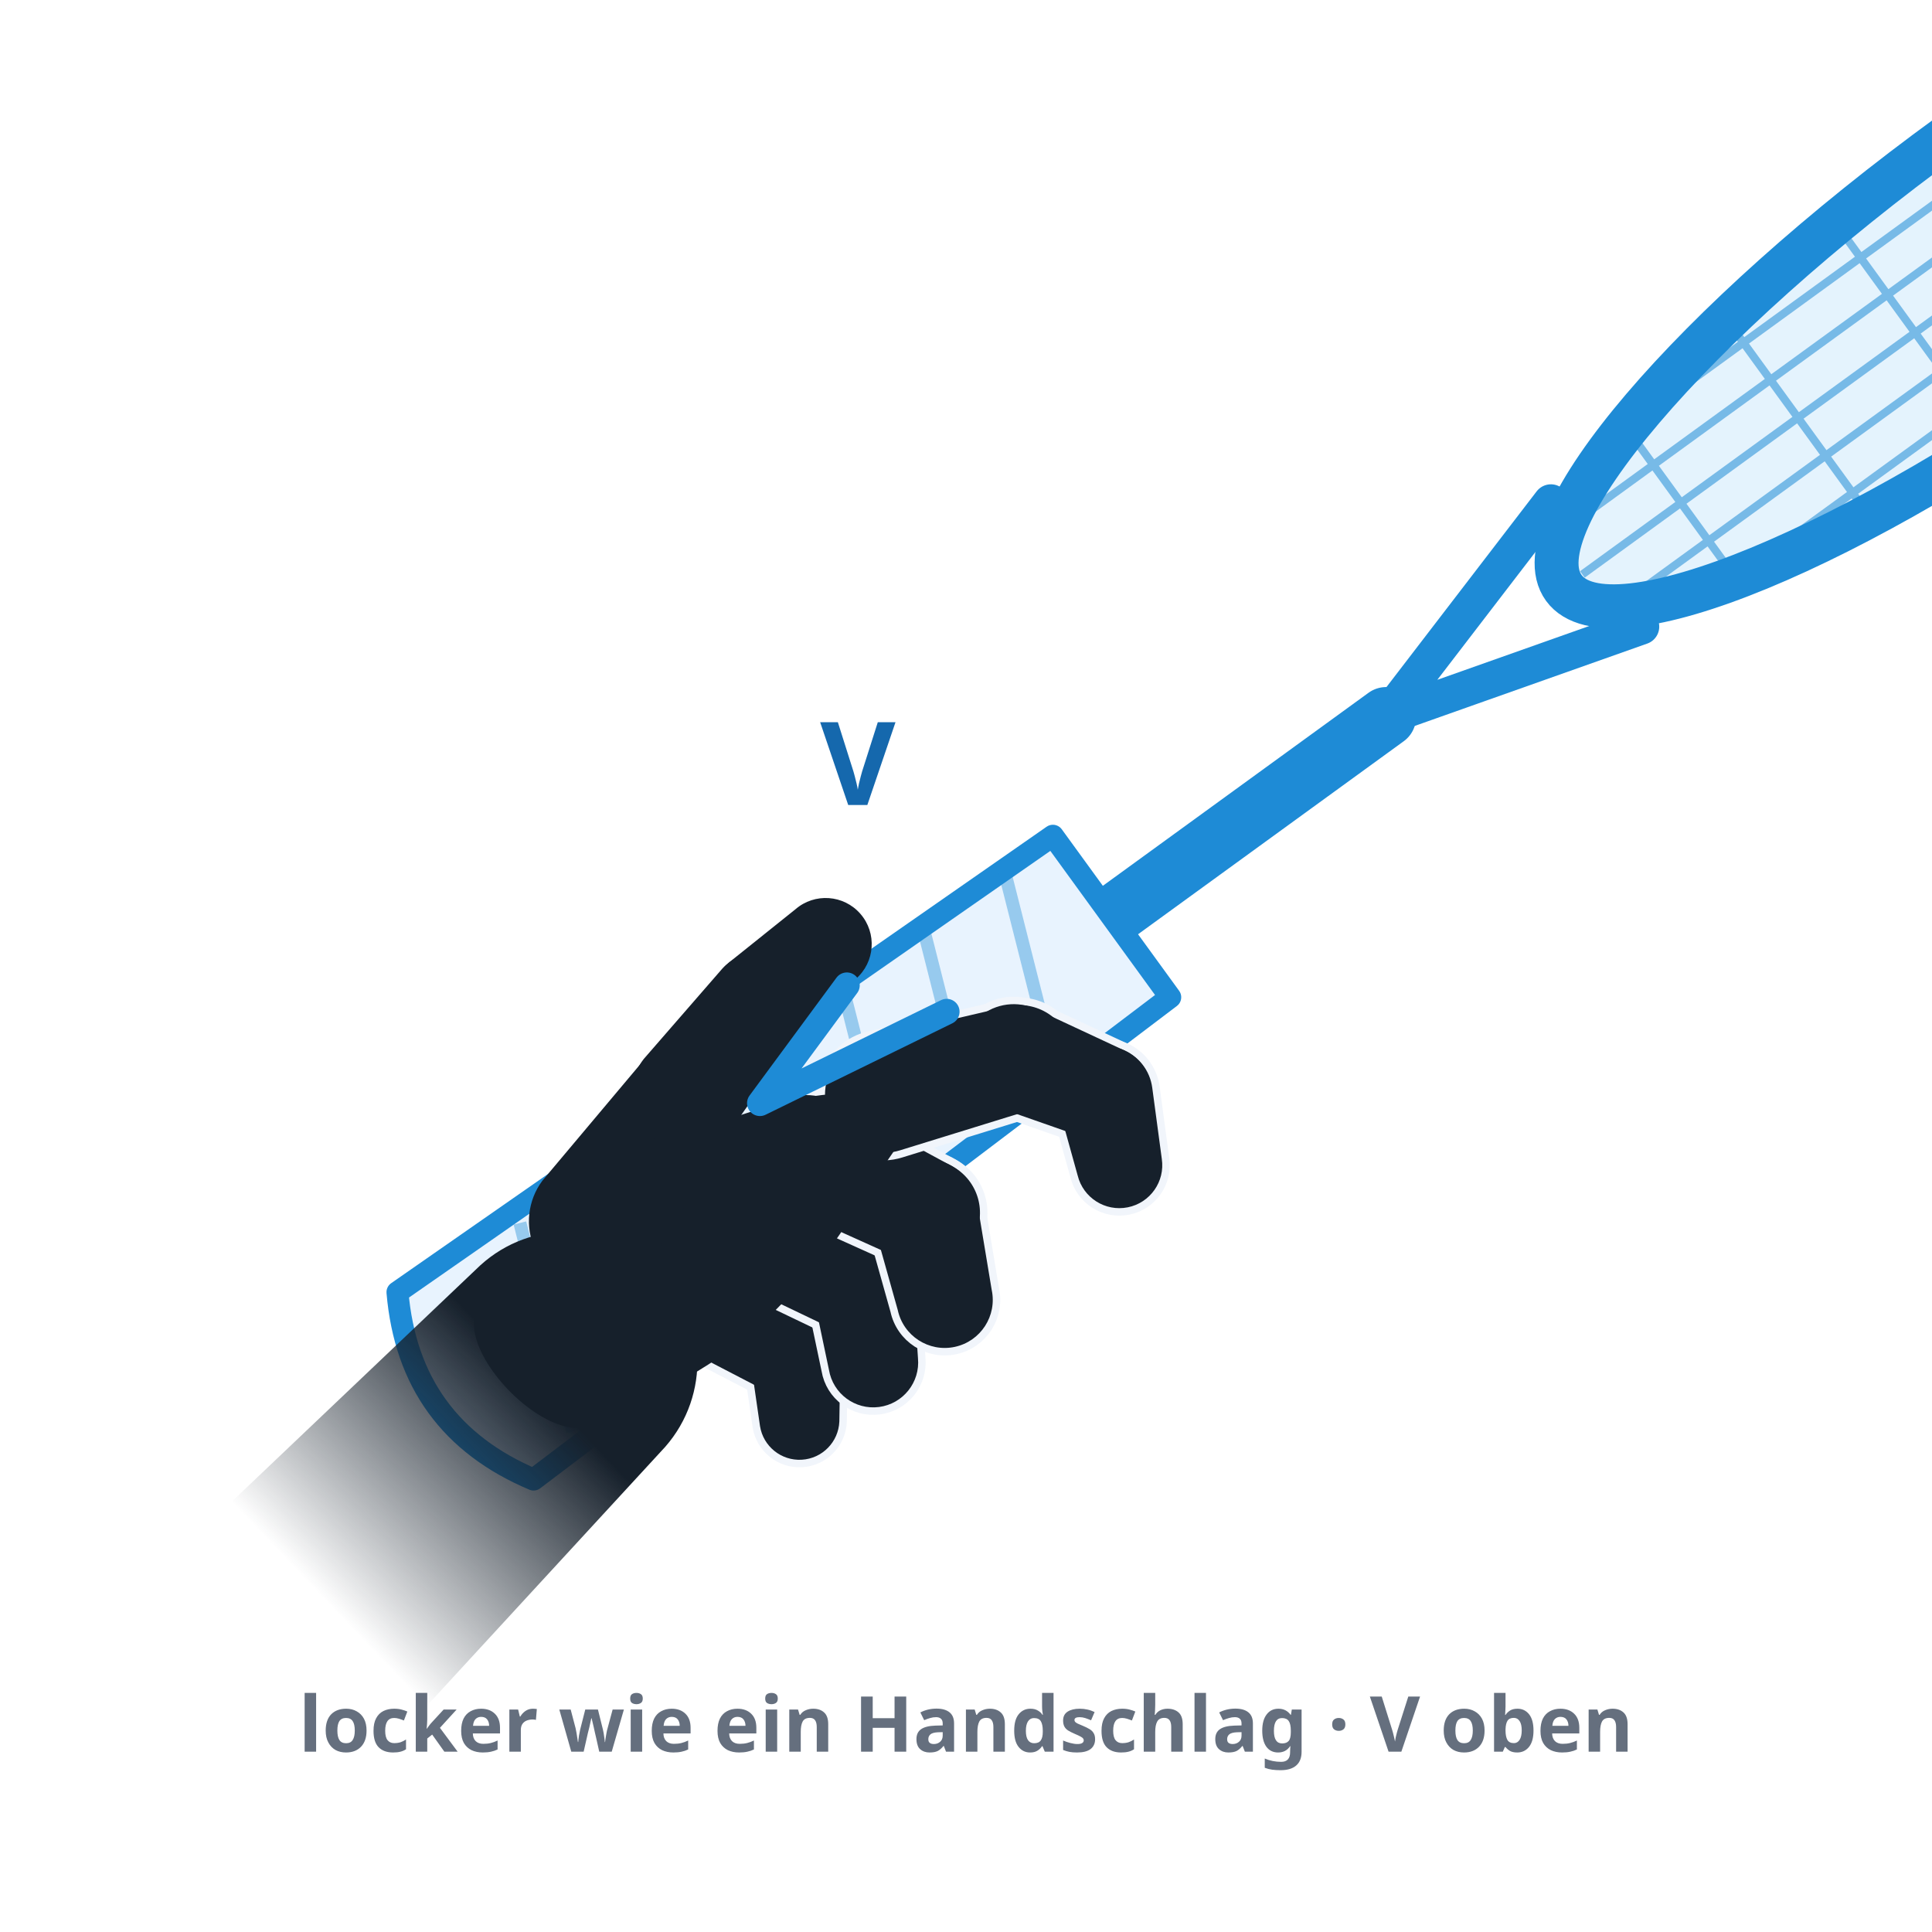
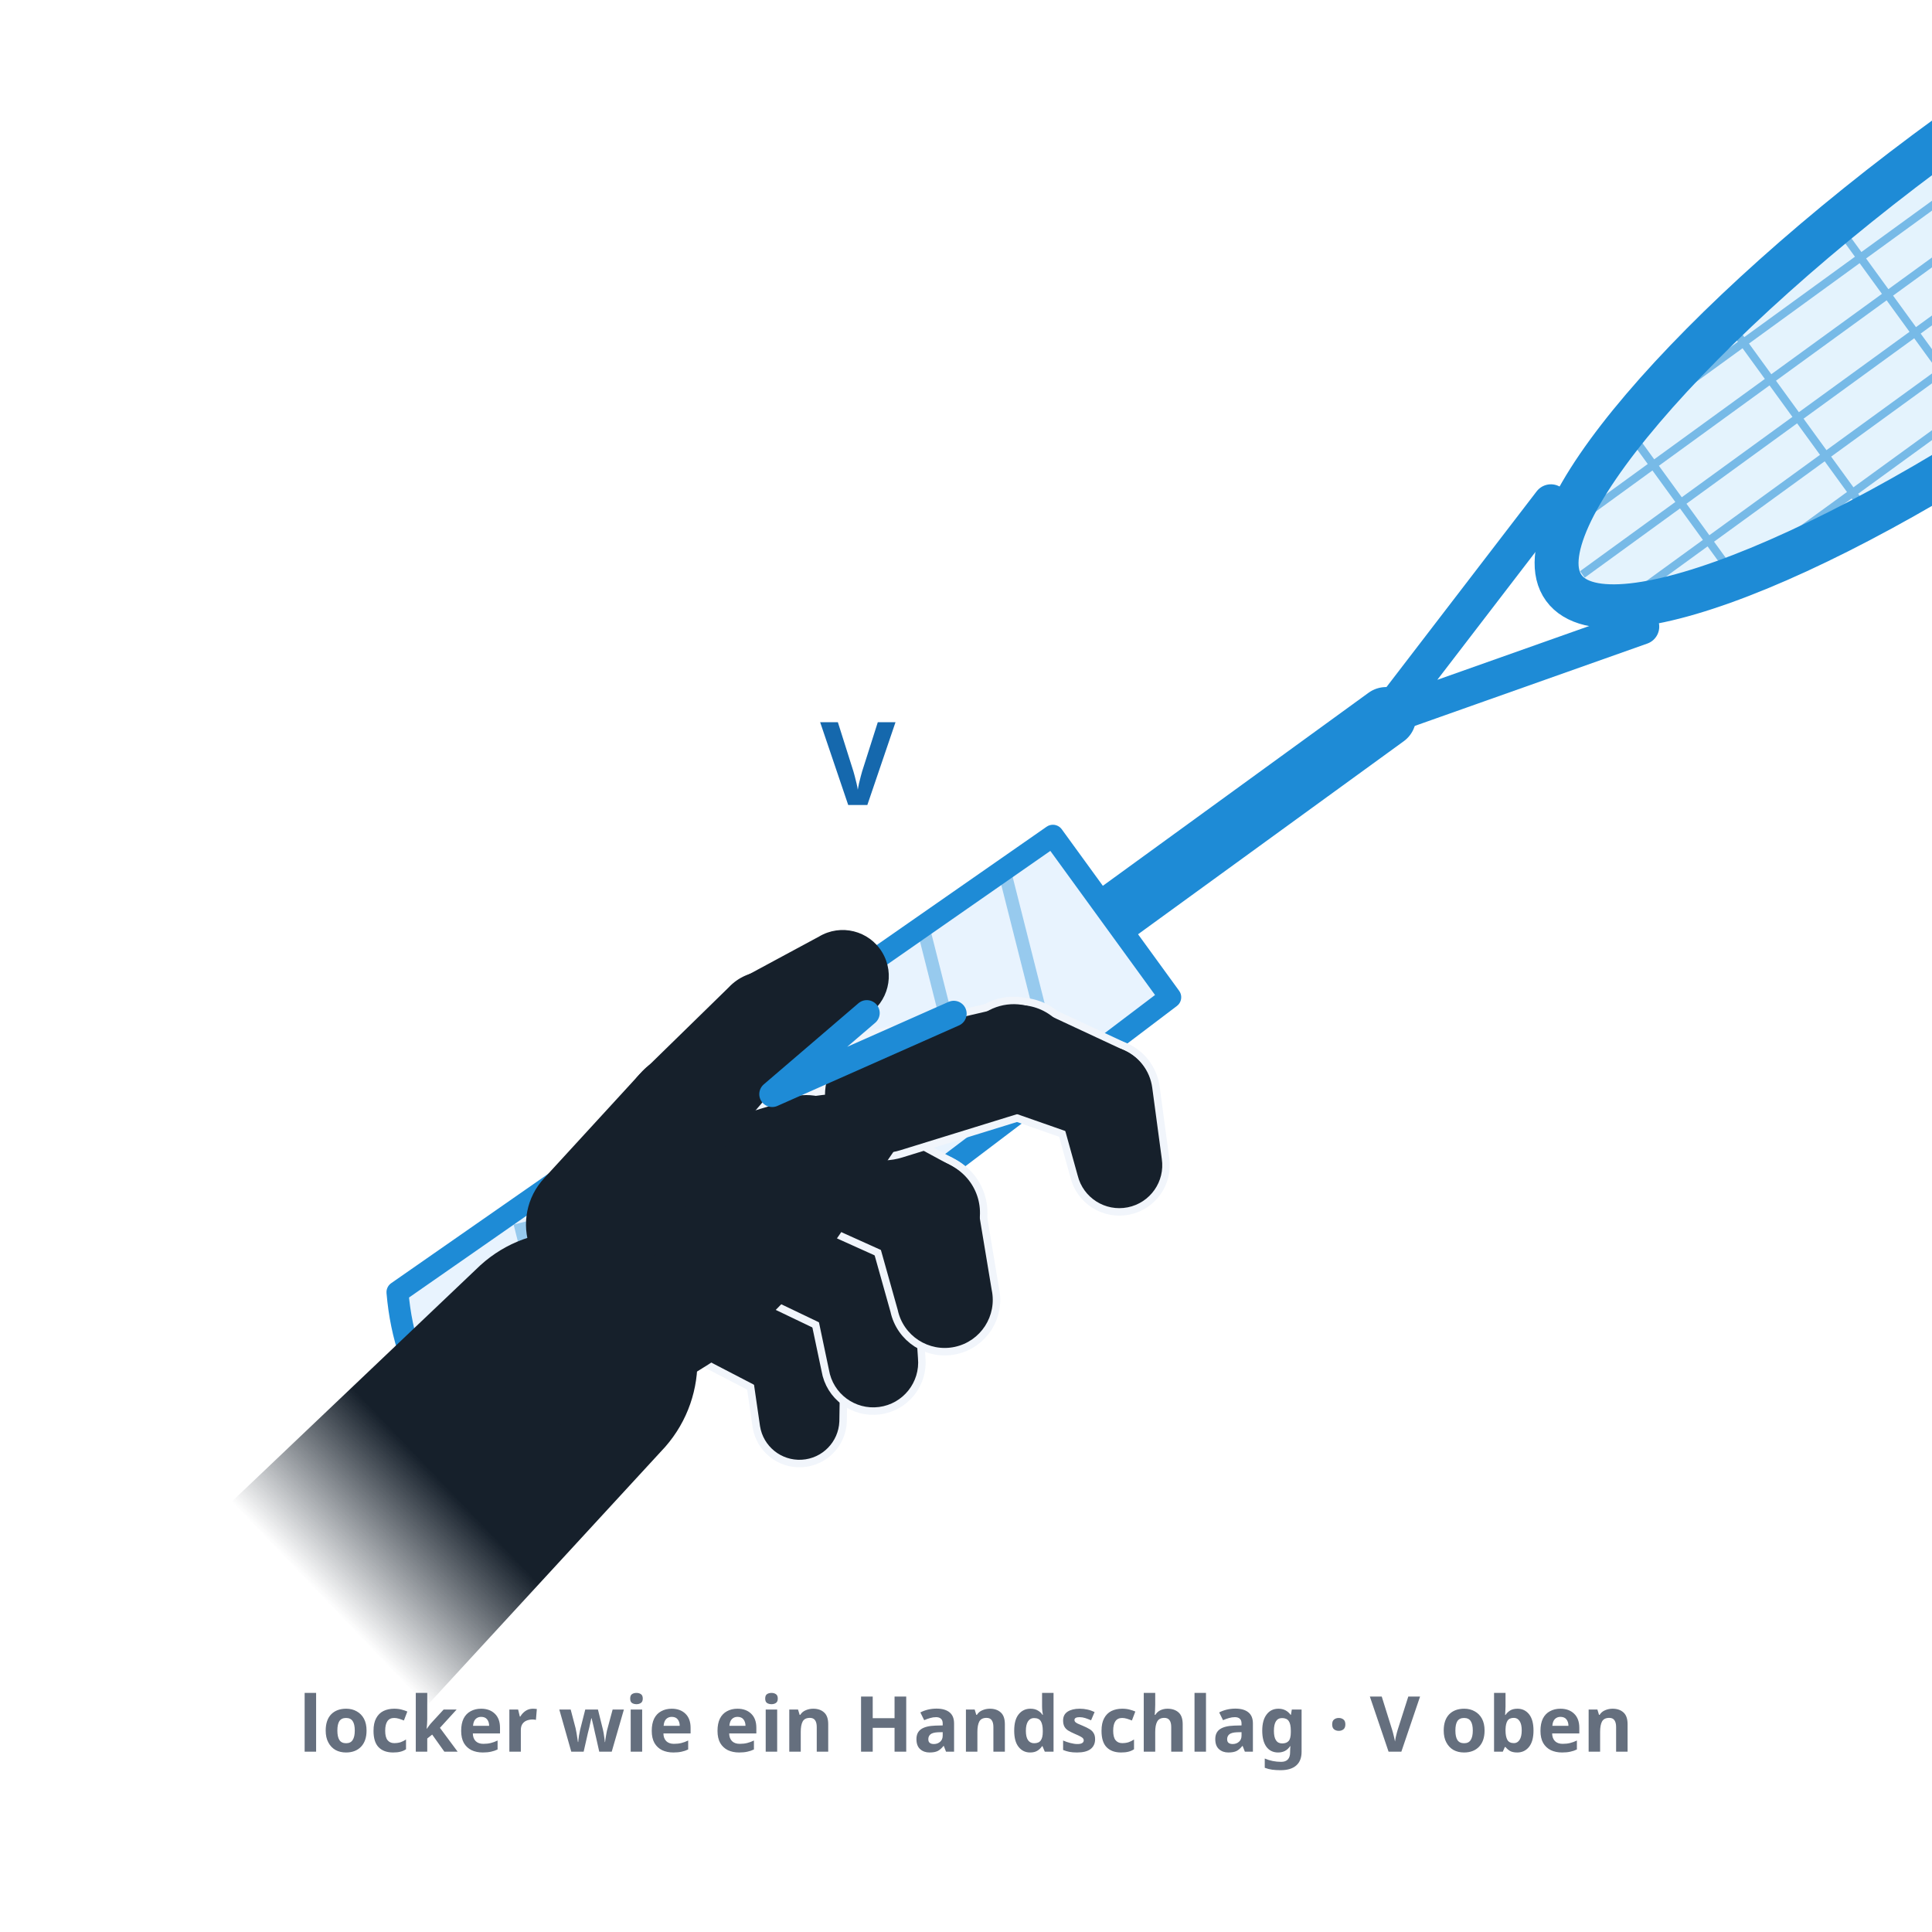
<svg xmlns="http://www.w3.org/2000/svg" viewBox="0 0 300 300" role="img" data-quelle="figuren" aria-label="Der Universalgriff: die rechte Hand hält den Griff locker wie zum Handschlag, die Schlagfläche steht hochkant, und zwischen Daumen und Zeigefinger liegt ein V auf der oberen Kante des Griffs.">
  <style>
    .s-k{fill:var(--tinte,#16202b)}
    .s-rf{fill:var(--primaer,#38a4f1);opacity:.14}
    .s-rs{fill:none;stroke:var(--primaer-dunkel,#1e8bd6);stroke-width:.8;opacity:.55}
    .s-griff{fill:var(--primaer-weich,#e8f3fe);stroke:var(--primaer-dunkel,#1e8bd6);stroke-width:2.2;stroke-linejoin:round}
    .s-band{fill:none;stroke:var(--primaer-dunkel,#1e8bd6);stroke-width:1.3;opacity:.4}
    .s-rr2{fill:none;stroke:var(--primaer-dunkel,#1e8bd6);stroke-width:4.4}
    .s-rh2{fill:none;stroke:var(--primaer-dunkel,#1e8bd6);stroke-width:3.6;stroke-linecap:round;stroke-linejoin:round}
    .s-rsch2{fill:none;stroke:var(--primaer-dunkel,#1e8bd6);stroke-width:6;stroke-linecap:round}
    .s-v{fill:none;stroke:var(--primaer-dunkel,#1e8bd6);stroke-width:4;stroke-linecap:round;stroke-linejoin:round}
    .s-lt{fill:var(--primaer-tief,#1568ad);font:700 18px/1 system-ui,sans-serif;text-anchor:middle}
    .s-x3{fill:var(--flaeche-2,#f1f5fb);stroke:var(--flaeche-2,#f1f5fb);stroke-width:1.5;stroke-linejoin:round}
    .s-ag0{stop-color:var(--tinte,#16202b);stop-opacity:1}
    .s-ag1{stop-color:var(--tinte,#16202b);stop-opacity:0}
    .st{fill:var(--tinte-3,#656f7e);font:600 12px/1 system-ui,sans-serif;text-anchor:middle}
  </style>
  <defs>
    <linearGradient id="u001" gradientUnits="userSpaceOnUse" x1="-48" y1="5" x2="-78" y2="9">
      <stop offset="0" class="s-ag0" />
+       <stop offset="0.45" class="s-ag0" />
      <stop offset="1" class="s-ag1" />
    </linearGradient>
  </defs>
  <g transform="translate(140 166) rotate(-36) scale(1.55)">
    <ellipse class="s-rf" cx="140" cy="0" rx="58" ry="14" />
    <path class="s-rs" d="M98.5,-9.3L181.5,-9.3M87.5,-4.7L192.5,-4.7M84.3,0L195.7,0M87.5,4.7L192.5,4.7M98.5,9.3L181.5,9.3M96.5,-8.7L96.5,8.7M111,-11.4L111,11.4M125.5,-12.7L125.5,12.7M140,-13.2L140,13.2M154.5,-12.7L154.5,12.7M169,-11.4L169,11.4M183.5,-8.7L183.5,8.7" />
    <ellipse class="s-rr2" cx="140" cy="0" rx="58" ry="14" />
    <path class="s-rh2" d="M60,0 L86,-7.7 M60,0 L86,7.7" />
    <path class="s-rsch2" d="M26,0 L60,0" />
    <path class="s-griff" d="M-54,-11.6 L26,-10 L26,10 L-54,11.6 Q-61,0 -54,-11.6Z" />
    <path class="s-band" d="M-48,10L-40,-10M-38,10L-30,-10M-28,10L-20,-10M-18,10L-10,-10M-8,10L0,-10M2,10L10,-10M12,10L20,-10" />
    <path fill="url(#u001)" d="M-45.7,-8.9L-81.9,-4.1A14.2,14.2 0 1 0 -77.2,23.9L-41.4,16.7A13,13 0 0 0 -45.7,-8.9Z" />
    <g class="s-x3">
      <path d="M-33.4,11.2L-29.5,19A4.5,4.5 0 0 0 -21.3,15.4L-24.4,7.2A4.9,4.9 0 1 0 -33.4,11.2Z" />
      <path d="M-29.5,14.9L-32.5,20.6A4,4 0 0 0 -25.8,24.9L-21.9,19.7A4.5,4.5 0 1 0 -29.5,14.9Z" />
    </g>
    <g class="s-k">
      <path d="M-33.4,11.2L-29.5,19A4.5,4.5 0 0 0 -21.3,15.4L-24.4,7.2A4.9,4.9 0 1 0 -33.4,11.2Z" />
      <path d="M-29.5,14.9L-32.5,20.6A4,4 0 0 0 -25.8,24.9L-21.9,19.7A4.5,4.5 0 1 0 -29.5,14.9Z" />
    </g>
    <g class="s-x3">
      <path d="M-25.7,8.1L-20.4,17.9A5,5 0 0 0 -11.5,13.4L-16.1,3.3A5.4,5.4 0 1 0 -25.7,8.1Z" />
      <path d="M-20.6,13.4L-23.6,20.1A4.5,4.5 0 0 0 -15.7,24.4L-11.8,18.2A5,5 0 1 0 -20.6,13.4Z" />
    </g>
    <g class="s-k">
      <path d="M-25.7,8.1L-20.4,17.9A5,5 0 0 0 -11.5,13.4L-16.1,3.3A5.4,5.4 0 1 0 -25.7,8.1Z" />
      <path d="M-20.6,13.4L-23.6,20.1A4.5,4.5 0 0 0 -15.7,24.4L-11.8,18.2A5,5 0 1 0 -20.6,13.4Z" />
    </g>
    <g class="s-x3">
      <path d="M-17.5,4.4L-11.1,15.6A5.3,5.3 0 0 0 -1.7,10.7L-7.3,-1A5.8,5.8 0 1 0 -17.5,4.4Z" />
      <path d="M-11.5,11.2L-14.5,19.3A4.8,4.8 0 0 0 -5.7,23.2L-1.8,15.4A5.3,5.3 0 1 0 -11.5,11.2Z" />
    </g>
    <g class="s-k">
      <path d="M-17.5,4.4L-11.1,15.6A5.3,5.3 0 0 0 -1.7,10.7L-7.3,-1A5.8,5.8 0 1 0 -17.5,4.4Z" />
      <path d="M-11.5,11.2L-14.5,19.3A4.8,4.8 0 0 0 -5.7,23.2L-1.8,15.4A5.3,5.3 0 1 0 -11.5,11.2Z" />
    </g>
    <g class="s-x3">
      <path d="M-4.9,6.5L8.3,11A5.3,5.3 0 0 0 12.1,1.1L-0.7,-4.3A5.8,5.8 0 1 0 -4.9,6.5Z" />
      <path d="M5.7,9L11.1,16.8A4.8,4.8 0 0 0 19.2,11.7L14.6,3.4A5.3,5.3 0 1 0 5.7,9Z" />
      <path d="M10.5,12.3L8,19A4.3,4.3 0 0 0 15.8,22.6L19.2,16.3A4.8,4.8 0 1 0 10.5,12.3Z" />
    </g>
    <g class="s-k">
      <path d="M-4.9,6.5L8.3,11A5.3,5.3 0 0 0 12.1,1.1L-0.7,-4.3A5.8,5.8 0 1 0 -4.9,6.5Z" />
      <path d="M5.7,9L11.1,16.8A4.8,4.8 0 0 0 19.2,11.7L14.6,3.4A5.3,5.3 0 1 0 5.7,9Z" />
      <path d="M10.5,12.3L8,19A4.3,4.3 0 0 0 15.8,22.6L19.2,16.3A4.8,4.8 0 1 0 10.5,12.3Z" />
    </g>
    <g class="s-k">
      <path d="M-50,-4C-48.2,-7.3 -42.6,-7.8 -38,-8.5C-33.4,-9.2 -29.2,-8.5 -25,-8C-20.8,-7.4 -18.3,-6.6 -15,-5.5C-11.7,-4.4 -9.6,-3.6 -7,-2C-4.4,-0.3 -0.6,1.8 -1,3.5C-1.4,5.2 -5.3,6 -9,7.5C-12.7,9 -16.4,10.6 -21,11.5C-25.6,12.4 -29,12.9 -34,12.5C-38.9,12.1 -45.1,12.5 -48,9.5C-50.9,6.5 -51.8,-0.7 -50,-4Z" />
-       <path d="M-31.4,0.8L-16.8,-5.3A5.6,5.6 0 0 0 -20.4,-15.9L-35.7,-12.1A6.8,6.8 0 1 0 -31.4,0.8Z" />
-       <path d="M-17.2,-5.2L-5.9,-9.1A5,5 0 0 0 -8.6,-18.7L-20.3,-16A5.6,5.6 0 1 0 -17.2,-5.2Z" />
-       <path d="M-6.8,-8.8L1.6,-10A4.6,4.6 0 0 0 0.8,-19.2L-7.7,-18.8A5,5 0 1 0 -6.8,-8.8Z" />
+       <path d="M-31.6,0.8L-18,-4.4A5.6,5.6 0 0 0 -21.1,-15.1L-35.4,-12.2A6.8,6.8 0 1 0 -31.6,0.8Z" />
+       <path d="M-18.7,-4.2L-7.3,-6.9A5,5 0 0 0 -9.2,-16.8L-20.8,-15.1A5.6,5.6 0 1 0 -18.7,-4.2Z" />
+       <path d="M-8.7,-6.8L0.3,-6.4A4.6,4.6 0 0 0 1.1,-15.6L-7.8,-16.8A5,5 0 1 0 -8.7,-6.8Z" />
    </g>
  </g>
-   <path class="s-v" d="M131.5,153L118,171.3L147,157.1" />
+   <path class="s-v" d="M134.6,157.3L119.9,169.9L148.1,157.4" />
  <text class="s-lt" x="133.2" y="125">V</text>
  <text class="st" x="150" y="272">locker wie ein Handschlag · V oben</text>
</svg>
